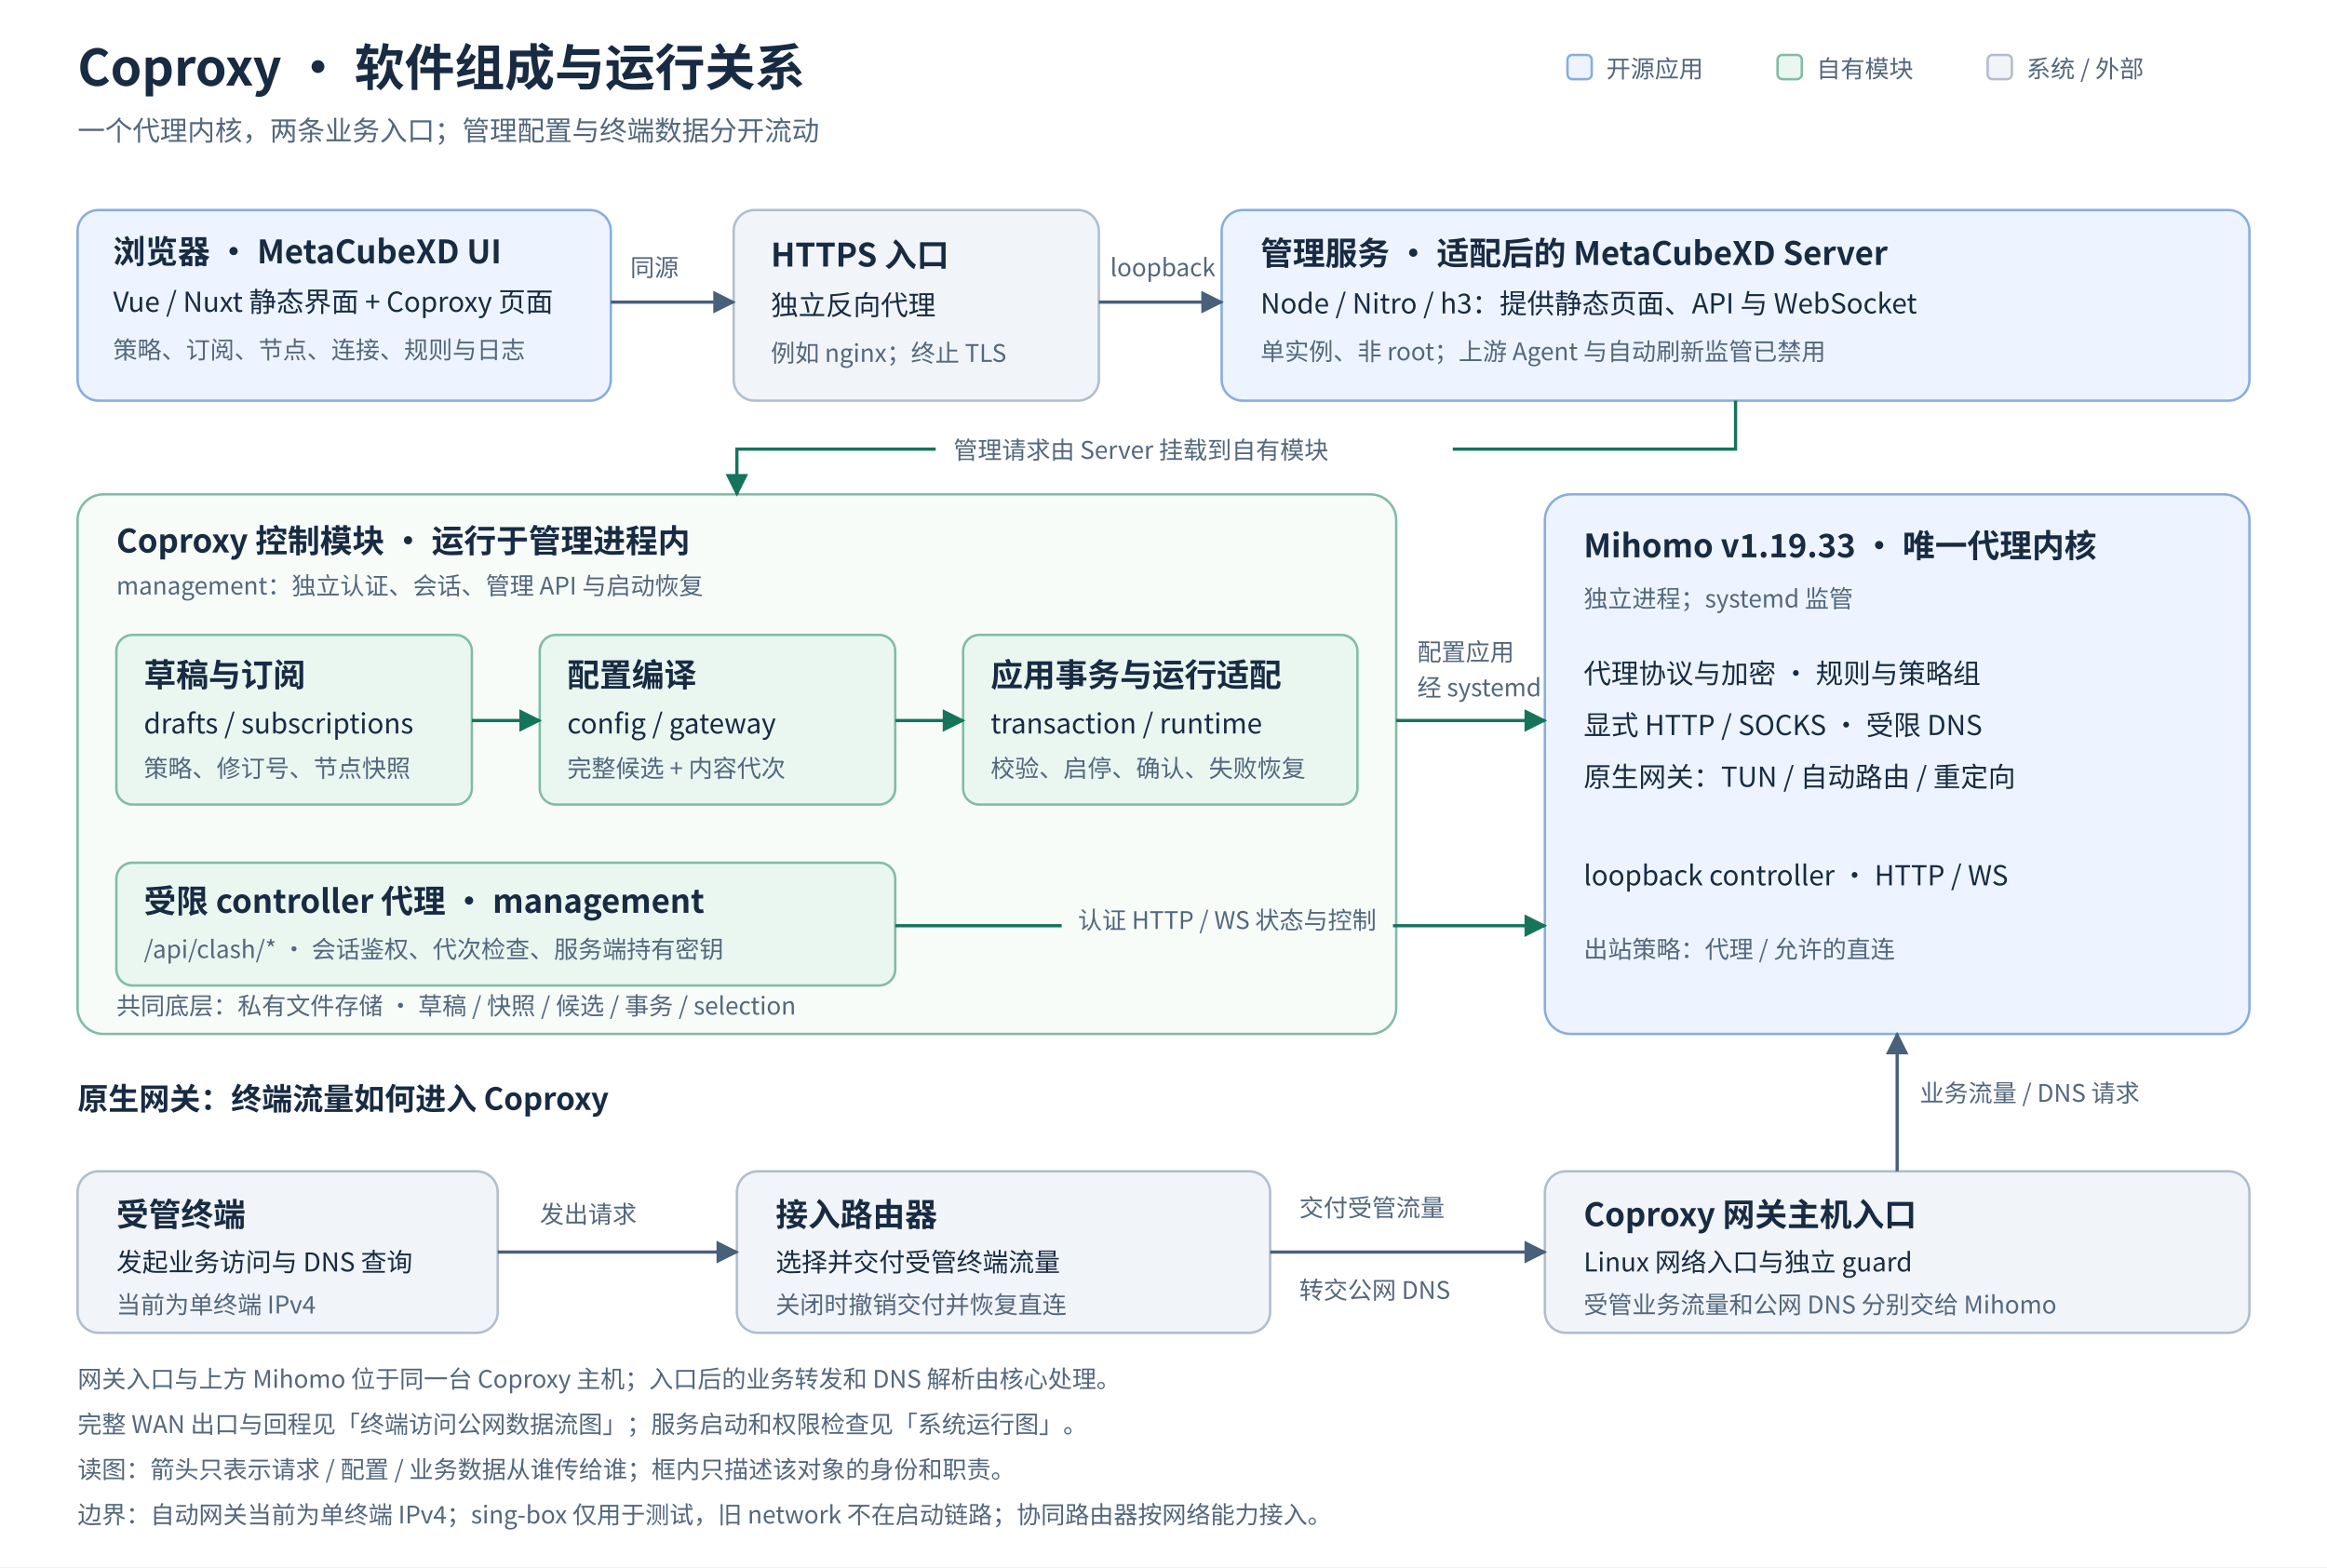
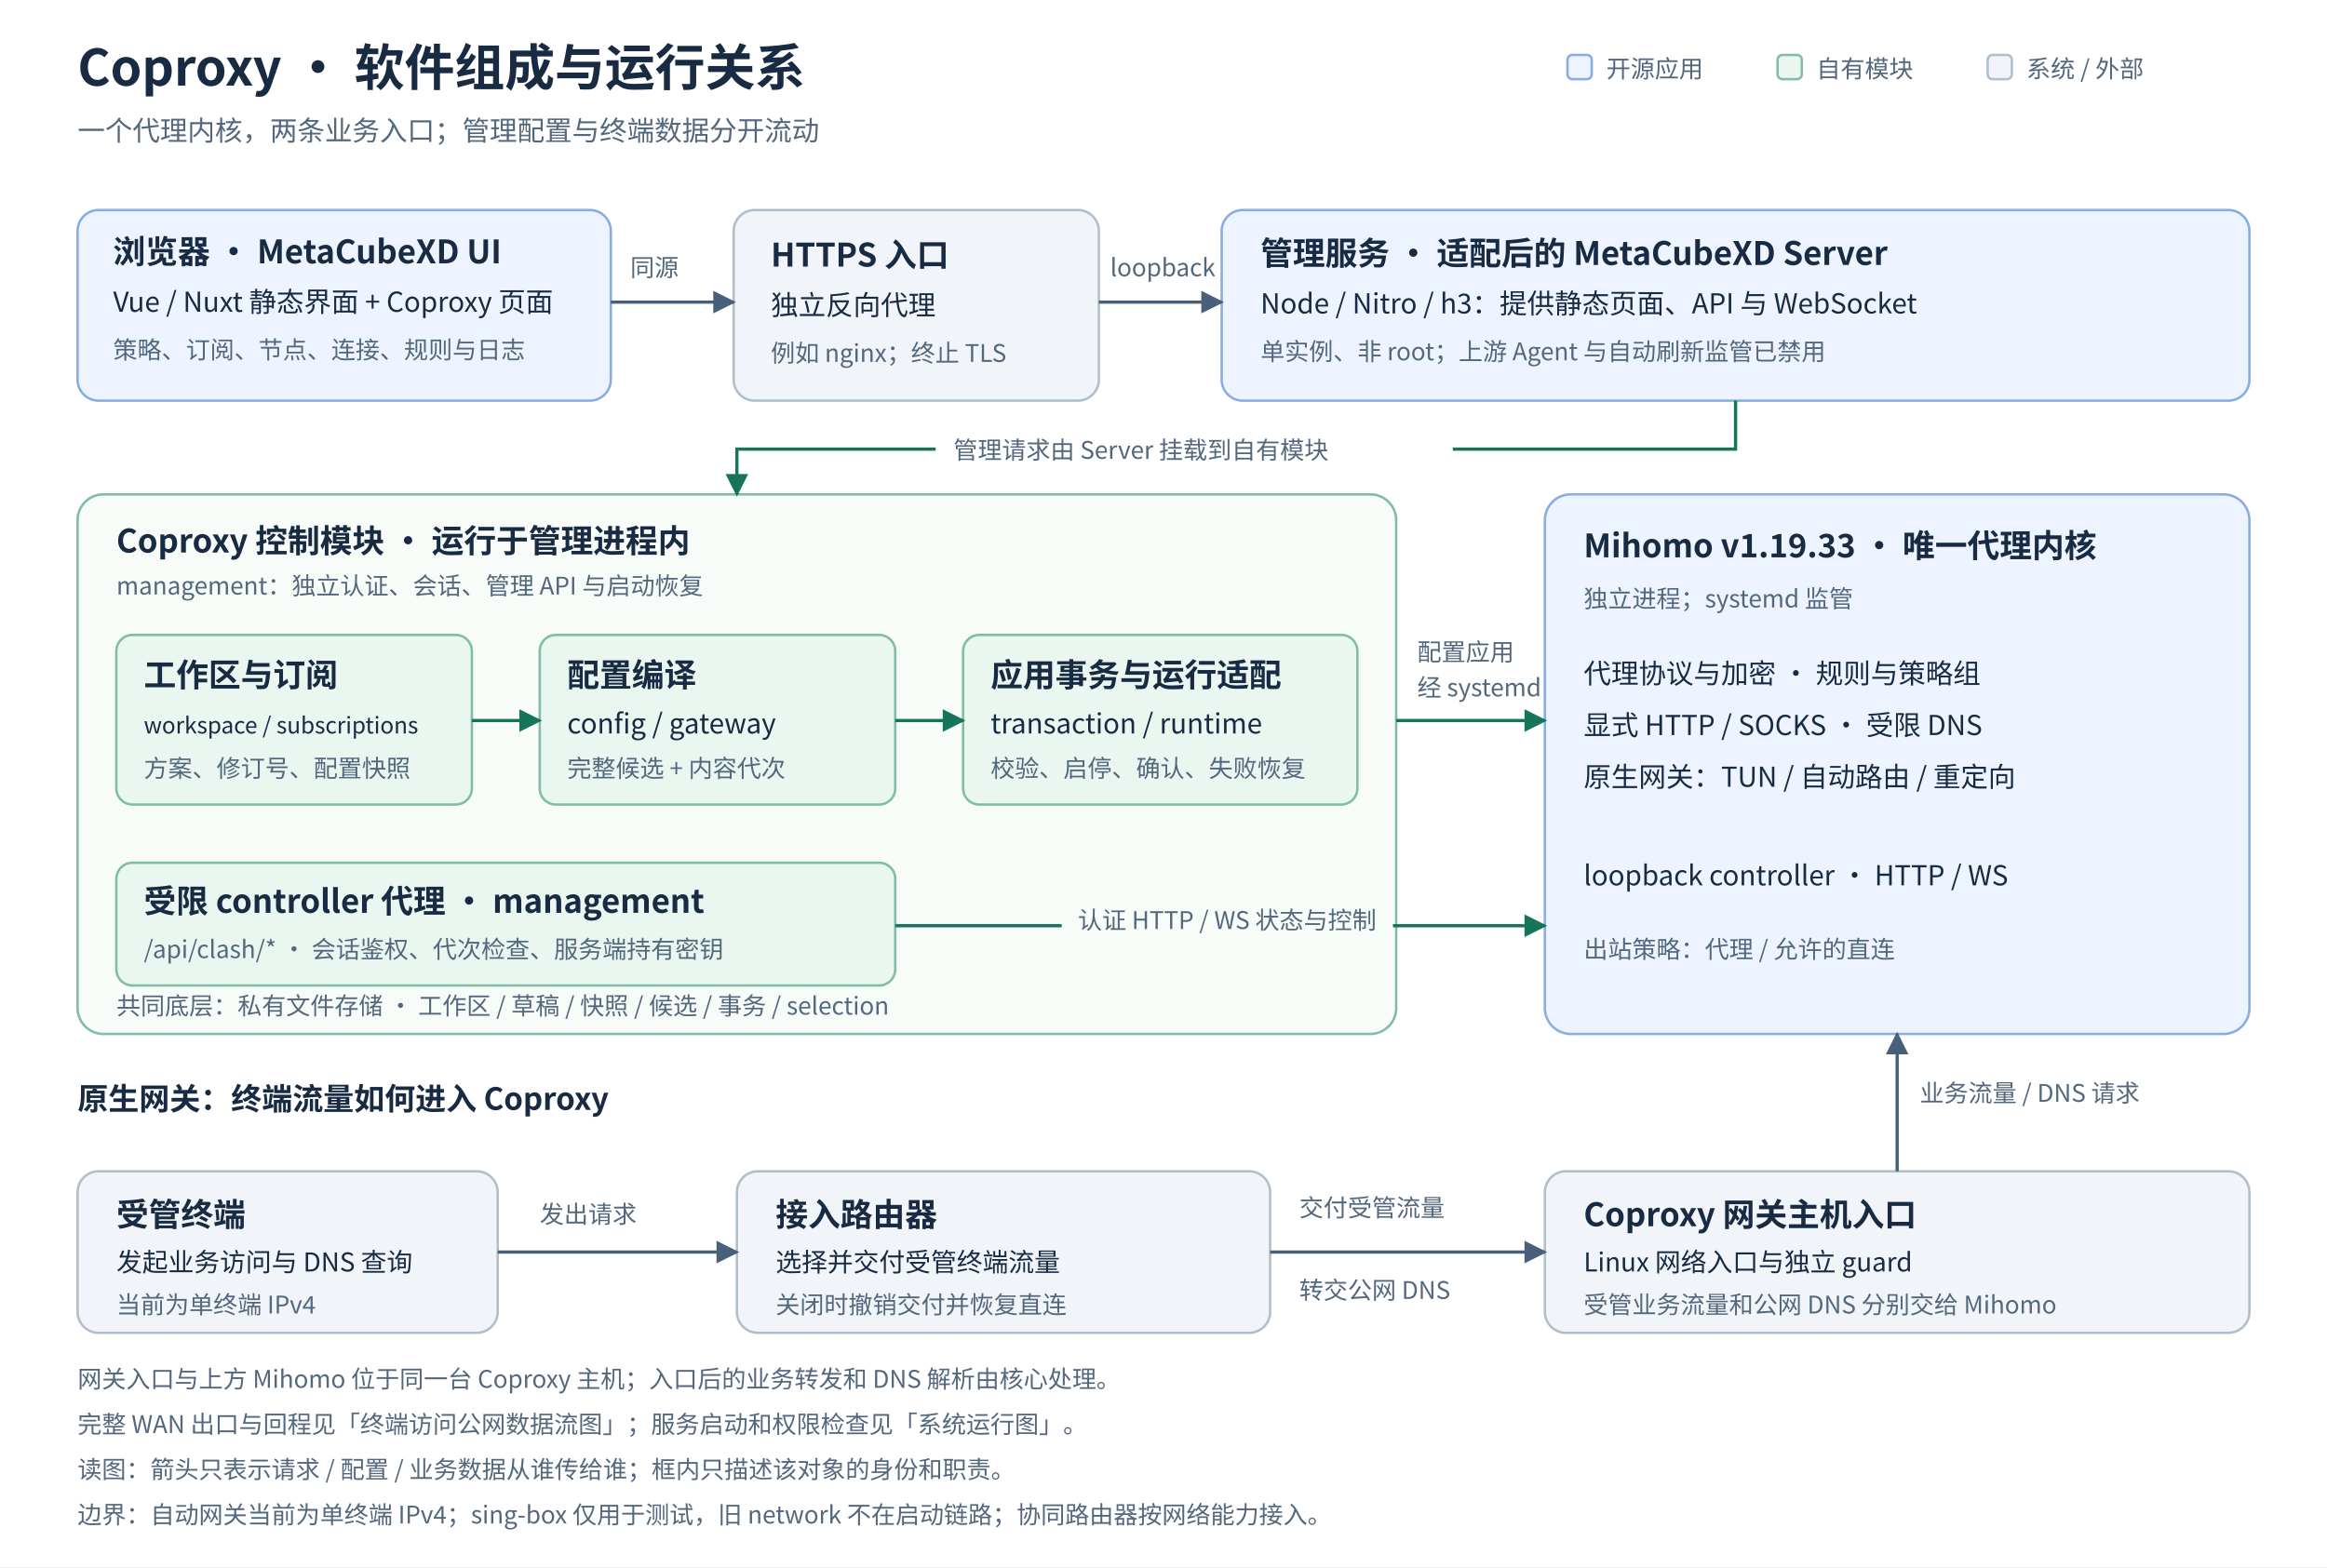
<svg xmlns="http://www.w3.org/2000/svg" width="1440" height="970" viewBox="0 0 1440 970" font-family="'Microsoft YaHei', 'Noto Sans CJK SC', sans-serif" fill="#182b43" role="img" aria-labelledby="title desc">
  <defs>
    <marker id="arrow" viewBox="0 0 10 10" refX="9" refY="5" markerWidth="7" markerHeight="7" orient="auto-start-reverse">
      <path d="M0 0 L10 5 L0 10 Z" fill="#486079" />
    </marker>
    <marker id="greenArrow" viewBox="0 0 10 10" refX="9" refY="5" markerWidth="7" markerHeight="7" orient="auto-start-reverse">
      <path d="M0 0 L10 5 L0 10 Z" fill="#16745b" />
    </marker>
  </defs>
  <rect width="1440" height="970" fill="#ffffff" />
  <text x="48" y="53" font-size="31" font-weight="700">Coproxy · 软件组成与运行关系</text>
  <text x="48" y="87" font-size="17" fill="#53677d">一个代理内核，两条业务入口；管理配置与终端数据分开流动</text>
  <rect x="970" y="34" width="15" height="15" rx="3" fill="#edf4ff" stroke="#88ade0" stroke-width="1.5" />
  <text x="994" y="48" font-size="15" fill="#53677d">开源应用</text>
  <rect x="1100" y="34" width="15" height="15" rx="3" fill="#eaf7f1" stroke="#80bca6" stroke-width="1.5" />
  <text x="1124" y="48" font-size="15" fill="#53677d">自有模块</text>
  <rect x="1230" y="34" width="15" height="15" rx="3" fill="#f1f4f8" stroke="#b1becc" stroke-width="1.5" />
  <text x="1254" y="48" font-size="15" fill="#53677d">系统 / 外部</text>
  <rect x="48" y="130" width="330" height="118" rx="13" fill="#edf4ff" stroke="#88ade0" stroke-width="1.5" />
  <text x="70" y="163" font-size="20" font-weight="700">浏览器 · MetaCubeXD UI</text>
  <text x="70" y="193" font-size="17">Vue / Nuxt 静态界面 + Coproxy 页面</text>
  <text x="70" y="222" font-size="15" fill="#53677d">策略、订阅、节点、连接、规则与日志</text>
  <rect x="454" y="130" width="226" height="118" rx="13" fill="#f1f4f8" stroke="#b1becc" stroke-width="1.5" />
  <text x="477" y="165" font-size="20" font-weight="700">HTTPS 入口</text>
  <text x="477" y="195" font-size="17">独立反向代理</text>
  <text x="477" y="224" font-size="15" fill="#53677d">例如 nginx；终止 TLS</text>
  <rect x="756" y="130" width="636" height="118" rx="13" fill="#edf4ff" stroke="#88ade0" stroke-width="1.5" />
  <text x="780" y="164" font-size="20" font-weight="700">管理服务 · 适配后的 MetaCubeXD Server</text>
  <text x="780" y="194" font-size="17">Node / Nitro / h3：提供静态页面、API 与 WebSocket</text>
  <text x="780" y="223" font-size="15" fill="#53677d">单实例、非 root；上游 Agent 与自动刷新监管已禁用</text>
  <path d="M378 187 H454" fill="none" stroke="#486079" stroke-width="2" marker-end="url(#arrow)" />
  <text x="390" y="171" font-size="15" fill="#53677d">同源</text>
  <path d="M680 187 H756" fill="none" stroke="#486079" stroke-width="2" marker-end="url(#arrow)" />
  <text x="687" y="171" font-size="15" fill="#53677d">loopback</text>
  <rect x="48" y="306" width="816" height="334" rx="16" fill="#f7fcf9" stroke="#80bca6" stroke-width="1.5" />
  <text x="72" y="342" font-size="20" font-weight="700">Coproxy 控制模块 · 运行于管理进程内</text>
  <text x="72" y="368" font-size="15" fill="#53677d">management：独立认证、会话、管理 API 与启动恢复</text>
  <rect x="72" y="393" width="220" height="105" rx="10" fill="#eaf7f1" stroke="#80bca6" stroke-width="1.5" />
-   <text x="89" y="425" font-size="20" font-weight="700">草稿与订阅</text>
-   <text x="89" y="454" font-size="17">drafts / subscriptions</text>
-   <text x="89" y="481" font-size="15" fill="#53677d">策略、修订号、节点快照</text>
+   <text x="89" y="425" font-size="20" font-weight="700">工作区与订阅</text>
+   <text x="89" y="454" font-size="14">workspace / subscriptions</text>
+   <text x="89" y="481" font-size="15" fill="#53677d">方案、修订号、配置快照</text>
  <rect x="334" y="393" width="220" height="105" rx="10" fill="#eaf7f1" stroke="#80bca6" stroke-width="1.5" />
  <text x="351" y="425" font-size="20" font-weight="700">配置编译</text>
  <text x="351" y="454" font-size="17">config / gateway</text>
  <text x="351" y="481" font-size="15" fill="#53677d">完整候选 + 内容代次</text>
  <rect x="596" y="393" width="244" height="105" rx="10" fill="#eaf7f1" stroke="#80bca6" stroke-width="1.5" />
  <text x="613" y="425" font-size="20" font-weight="700">应用事务与运行适配</text>
  <text x="613" y="454" font-size="17">transaction / runtime</text>
  <text x="613" y="481" font-size="15" fill="#53677d">校验、启停、确认、失败恢复</text>
  <path d="M292 446 H334" fill="none" stroke="#16745b" stroke-width="2" marker-end="url(#greenArrow)" />
  <path d="M554 446 H596" fill="none" stroke="#16745b" stroke-width="2" marker-end="url(#greenArrow)" />
  <rect x="72" y="534" width="482" height="76" rx="10" fill="#eaf7f1" stroke="#80bca6" stroke-width="1.5" />
  <text x="89" y="565" font-size="20" font-weight="700">受限 controller 代理 · management</text>
  <text x="89" y="593" font-size="15" fill="#53677d">/api/clash/* · 会话鉴权、代次检查、服务端持有密钥</text>
-   <text x="72" y="628" font-size="15" fill="#53677d">共同底层：私有文件存储 · 草稿 / 快照 / 候选 / 事务 / selection</text>
+   <text x="72" y="628" font-size="15" fill="#53677d">共同底层：私有文件存储 · 工作区 / 草稿 / 快照 / 候选 / 事务 / selection</text>
  <path d="M1074 248 V278 H456 V306" fill="none" stroke="#16745b" stroke-width="2" marker-end="url(#greenArrow)" />
  <rect x="579" y="264" width="320" height="27" fill="#ffffff" />
  <text x="590" y="284" font-size="15" fill="#53677d">管理请求由 Server 挂载到自有模块</text>
  <rect x="956" y="306" width="436" height="334" rx="16" fill="#edf4ff" stroke="#88ade0" stroke-width="1.5" />
  <text x="980" y="345" font-size="20" font-weight="700">Mihomo v1.19.33 · 唯一代理内核</text>
  <text x="980" y="376" font-size="15" fill="#53677d">独立进程；systemd 监管</text>
  <text x="980" y="423" font-size="17">代理协议与加密 · 规则与策略组</text>
  <text x="980" y="455" font-size="17">显式 HTTP / SOCKS · 受限 DNS</text>
  <text x="980" y="487" font-size="17">原生网关：TUN / 自动路由 / 重定向</text>
  <text x="980" y="548" font-size="17">loopback controller · HTTP / WS</text>
  <text x="980" y="593" font-size="15" fill="#53677d">出站策略：代理 / 允许的直连</text>
  <path d="M864 446 H956" fill="none" stroke="#16745b" stroke-width="2" marker-end="url(#greenArrow)" />
  <text x="877" y="409" font-size="15" fill="#53677d">配置应用</text>
  <text x="877" y="431" font-size="15" fill="#53677d">经 systemd</text>
  <path d="M554 573 H956" fill="none" stroke="#16745b" stroke-width="2" marker-end="url(#greenArrow)" />
  <rect x="657" y="556" width="205" height="27" fill="#f7fcf9" />
  <text x="667" y="575" font-size="15" fill="#53677d">认证 HTTP / WS 状态与控制</text>
  <text x="48" y="687" font-size="19" font-weight="700">原生网关：终端流量如何进入 Coproxy</text>
  <rect x="48" y="725" width="260" height="100" rx="13" fill="#f1f4f8" stroke="#b1becc" stroke-width="1.5" />
  <text x="72" y="759" font-size="20" font-weight="700">受管终端</text>
  <text x="72" y="787" font-size="16">发起业务访问与 DNS 查询</text>
  <text x="72" y="813" font-size="15" fill="#53677d">当前为单终端 IPv4</text>
  <rect x="456" y="725" width="330" height="100" rx="13" fill="#f1f4f8" stroke="#b1becc" stroke-width="1.5" />
  <text x="480" y="759" font-size="20" font-weight="700">接入路由器</text>
  <text x="480" y="787" font-size="16">选择并交付受管终端流量</text>
  <text x="480" y="813" font-size="15" fill="#53677d">关闭时撤销交付并恢复直连</text>
  <rect x="956" y="725" width="436" height="100" rx="13" fill="#f1f4f8" stroke="#b1becc" stroke-width="1.5" />
  <text x="980" y="759" font-size="20" font-weight="700">Coproxy 网关主机入口</text>
  <text x="980" y="787" font-size="16">Linux 网络入口与独立 guard</text>
  <text x="980" y="813" font-size="15" fill="#53677d">受管业务流量和公网 DNS 分别交给 Mihomo</text>
  <path d="M308 775 H456" fill="none" stroke="#486079" stroke-width="2" marker-end="url(#arrow)" />
  <text x="334" y="757" font-size="15" fill="#53677d">发出请求</text>
  <path d="M786 775 H956" fill="none" stroke="#486079" stroke-width="2" marker-end="url(#arrow)" />
  <text x="804" y="753" font-size="15" fill="#53677d">交付受管流量</text>
  <text x="804" y="804" font-size="15" fill="#53677d">转交公网 DNS</text>
  <path d="M1174 725 V640" fill="none" stroke="#486079" stroke-width="2" marker-end="url(#arrow)" />
  <text x="1188" y="682" font-size="15" fill="#53677d">业务流量 / DNS 请求</text>
  <text x="48" y="859" font-size="15" fill="#53677d">网关入口与上方 Mihomo 位于同一台 Coproxy 主机；入口后的业务转发和 DNS 解析由核心处理。</text>
  <text x="48" y="887" font-size="15" fill="#53677d">完整 WAN 出口与回程见「终端访问公网数据流图」；服务启动和权限检查见「系统运行图」。</text>
  <text x="48" y="915" font-size="15" fill="#53677d">读图：箭头只表示请求 / 配置 / 业务数据从谁传给谁；框内只描述该对象的身份和职责。</text>
  <text x="48" y="943" font-size="15" fill="#53677d">边界：自动网关当前为单终端 IPv4；sing-box 仅用于测试，旧 network 不在启动链路；协同路由器按网络能力接入。</text>
</svg>
